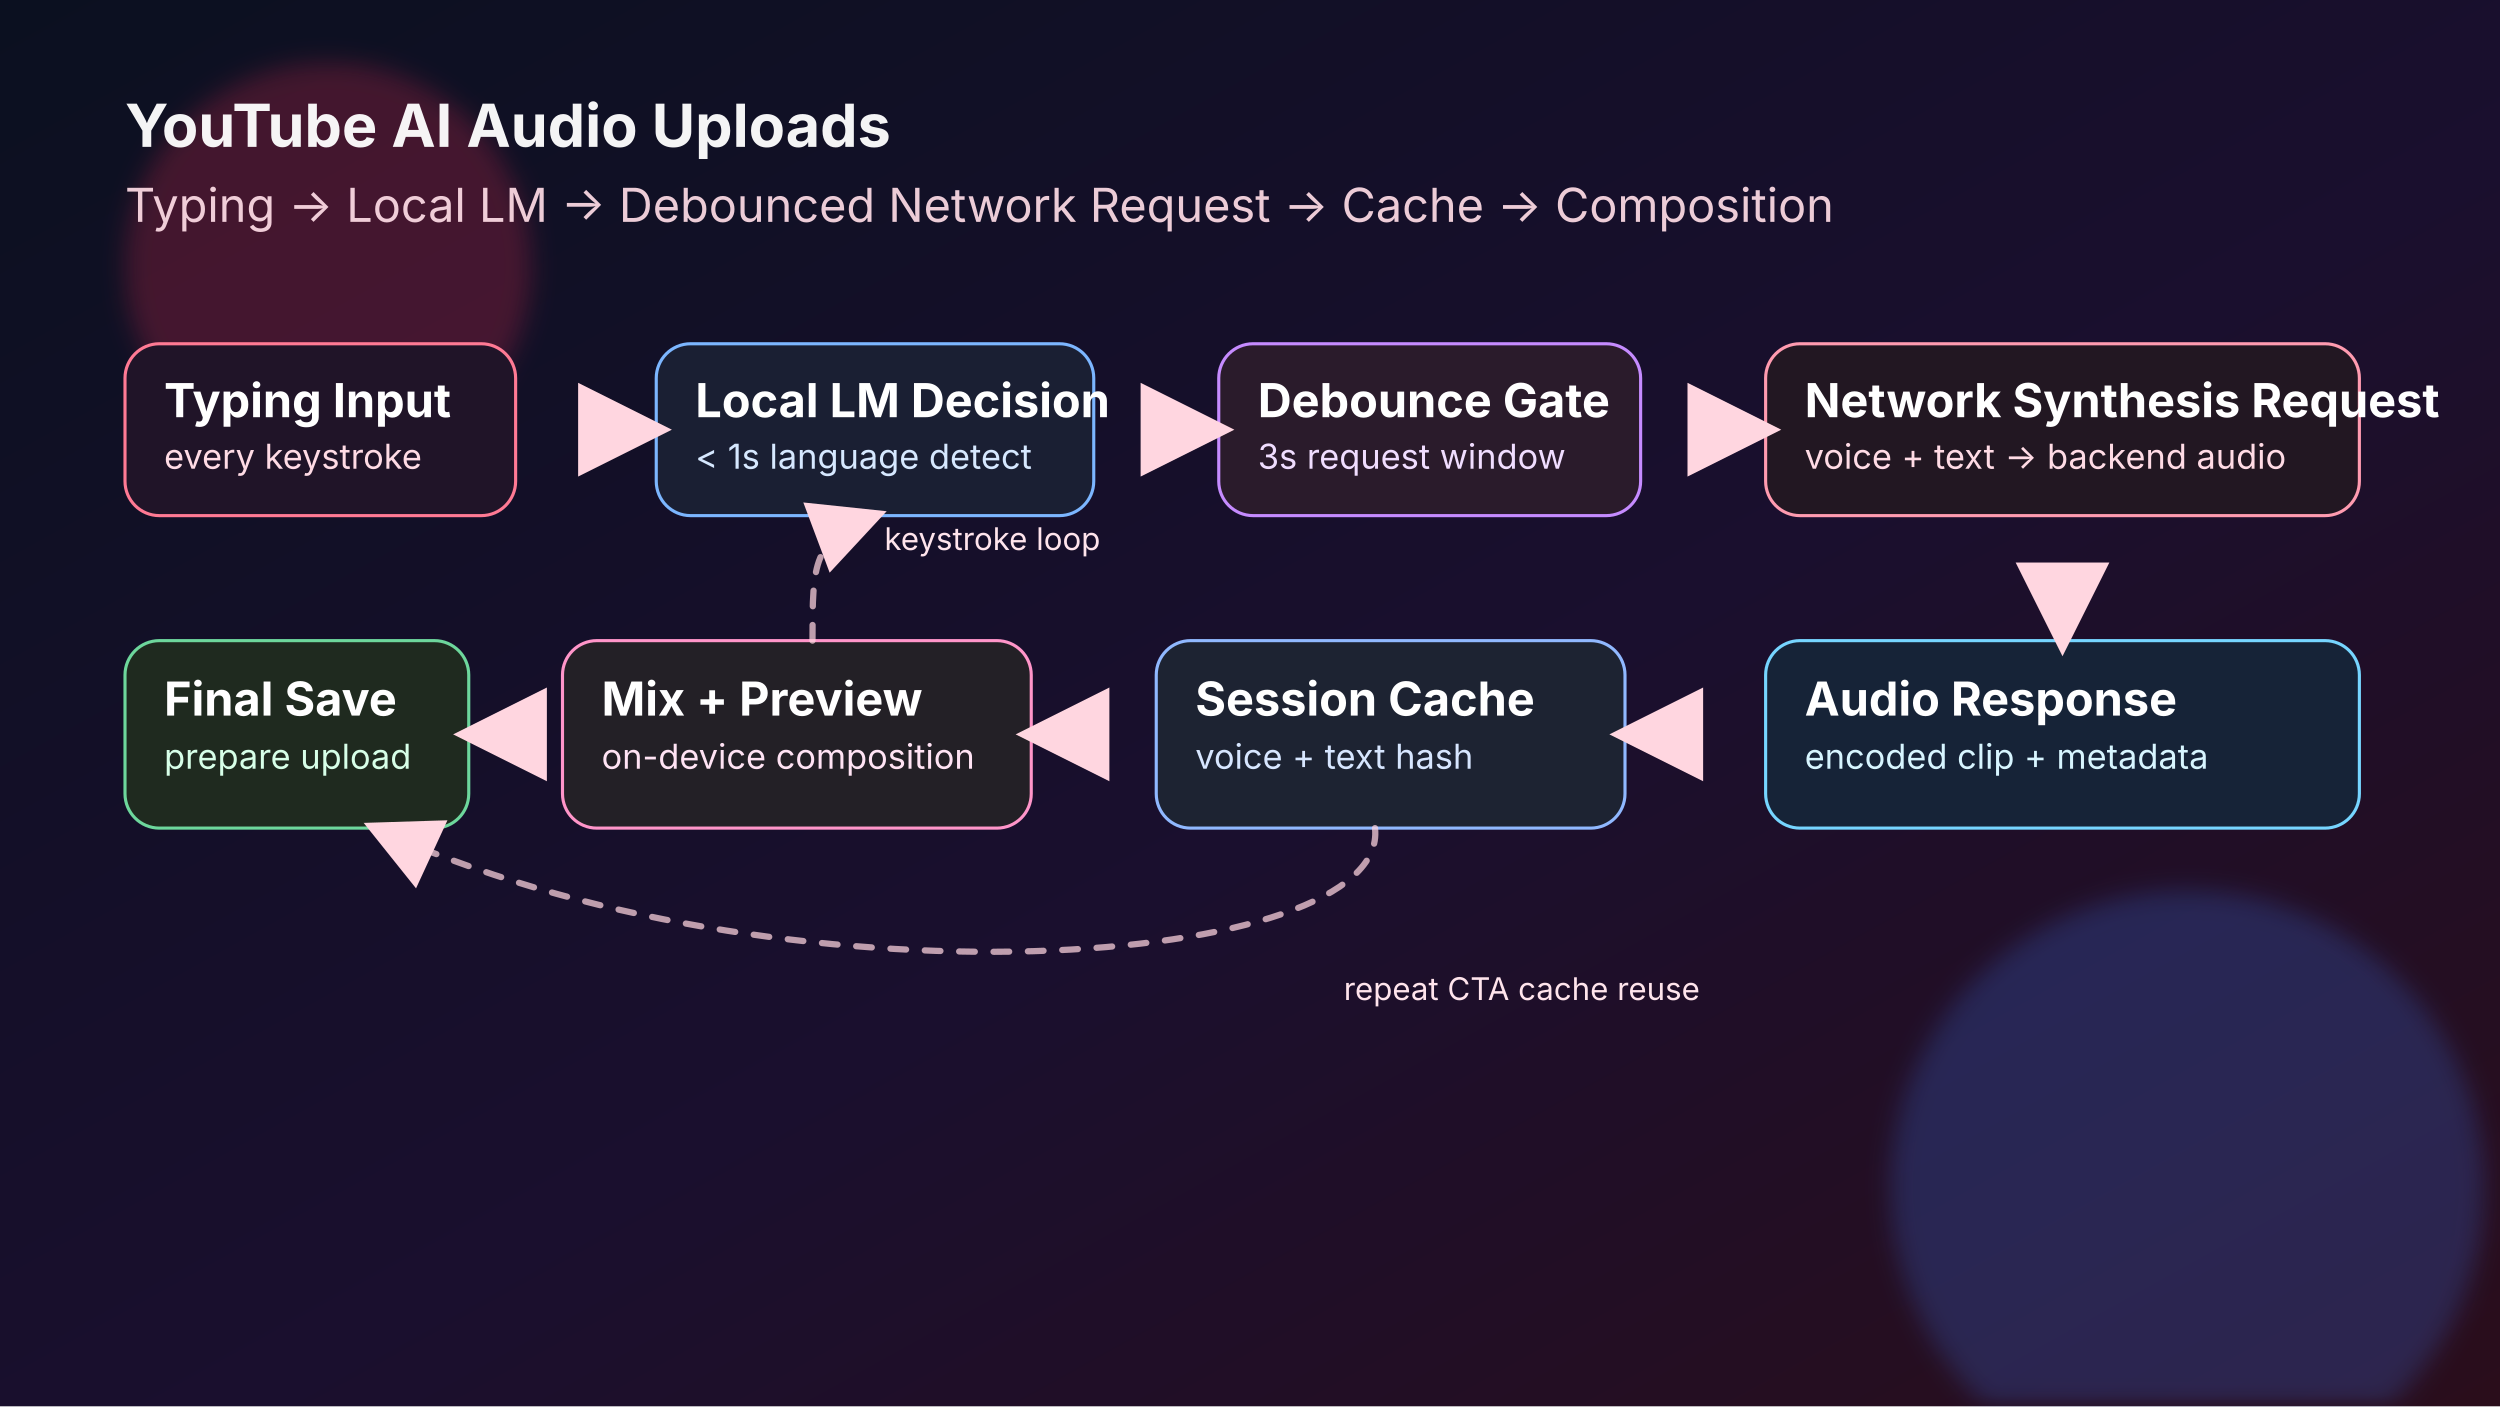
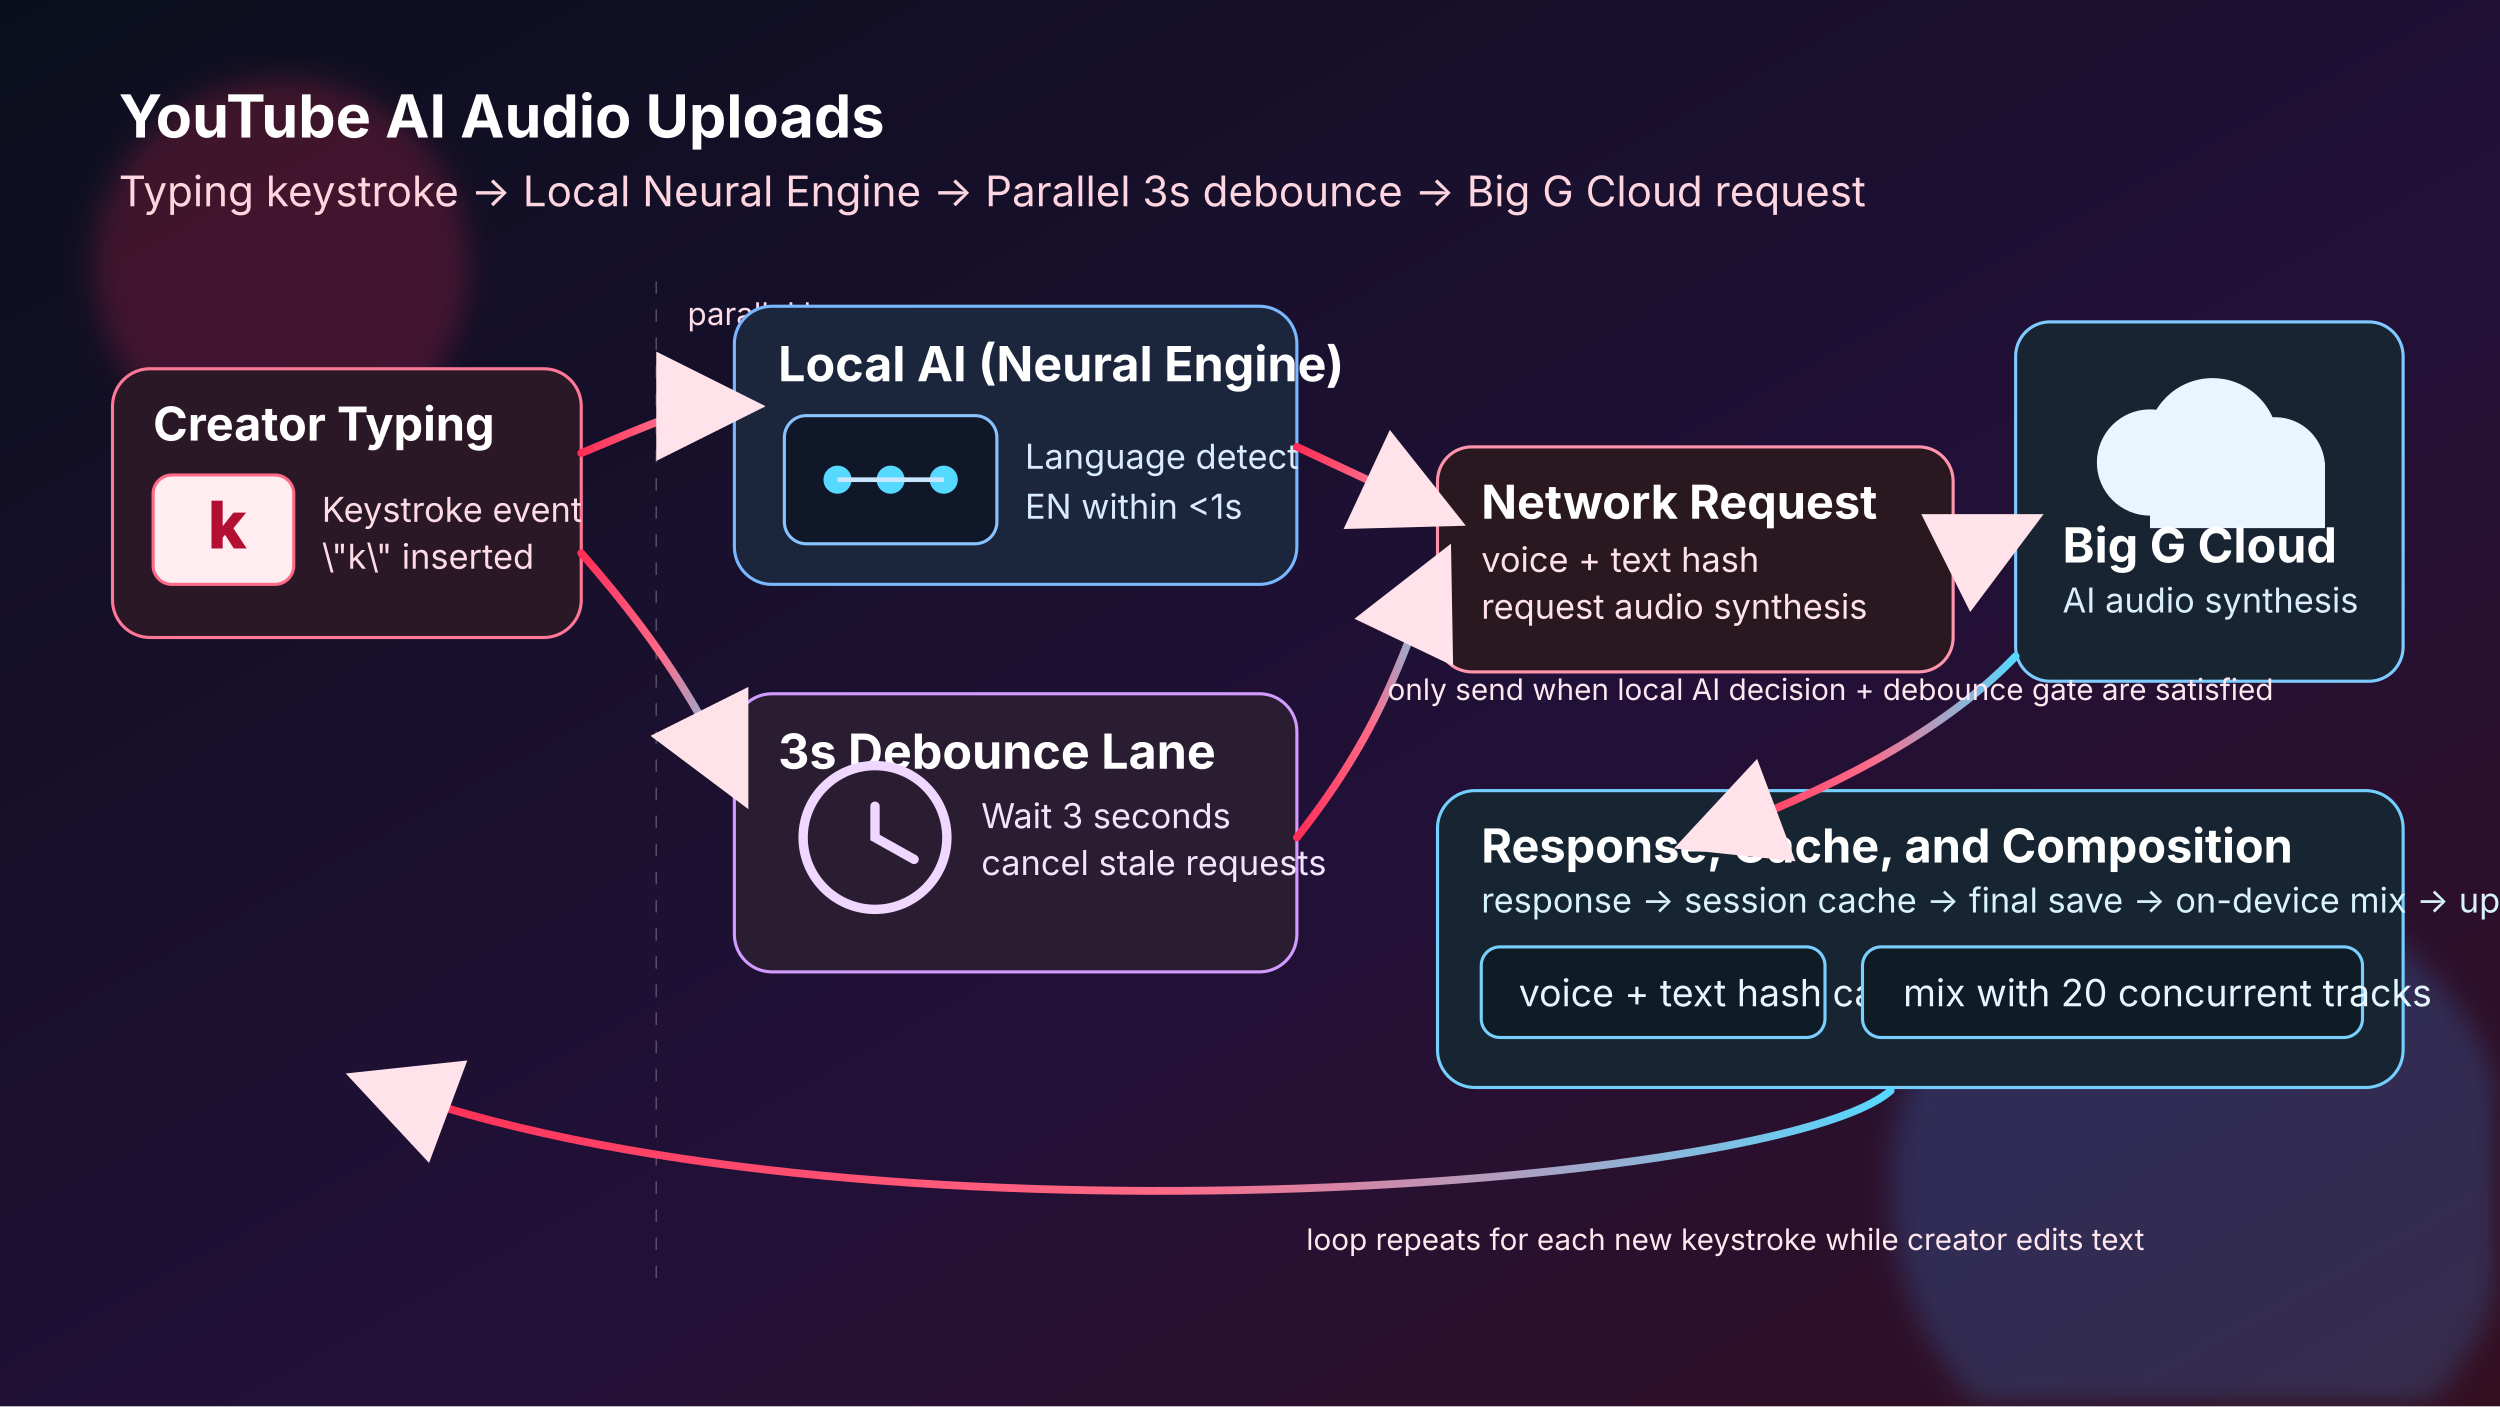
<svg xmlns="http://www.w3.org/2000/svg" width="1600" height="900" viewBox="0 0 1600 900" role="img" aria-labelledby="title desc">
  <defs>
    <linearGradient id="bg" x1="0" y1="0" x2="1" y2="1">
-       <stop offset="0%" stop-color="#0b1020" />
-       <stop offset="55%" stop-color="#1a0f2e" />
-       <stop offset="100%" stop-color="#2a0d1b" />
+       <stop offset="0%" stop-color="#0b0f1d" />
+       <stop offset="58%" stop-color="#221038" />
+       <stop offset="100%" stop-color="#340f20" />
    </linearGradient>
-     <linearGradient id="accent" x1="0" y1="0" x2="1" y2="0">
-       <stop offset="0%" stop-color="#ff0033" />
-       <stop offset="45%" stop-color="#ff4d6d" />
-       <stop offset="100%" stop-color="#00d1ff" />
+     <linearGradient id="line" x1="0" y1="0" x2="1" y2="0">
+       <stop offset="0%" stop-color="#ff2d55" />
+       <stop offset="52%" stop-color="#ff6a88" />
+       <stop offset="100%" stop-color="#56d9ff" />
    </linearGradient>
-     <filter id="soft" x="-20%" y="-20%" width="140%" height="140%">
-       <feGaussianBlur stdDeviation="8" />
+     <filter id="glow" x="-25%" y="-25%" width="150%" height="150%">
+       <feGaussianBlur stdDeviation="9" />
    </filter>
-     <marker id="arrow" markerWidth="12" markerHeight="12" refX="10" refY="6" orient="auto">
-       <path d="M0,0 L12,6 L0,12 z" fill="#ffd6e0" />
+     <marker id="arrow" markerWidth="14" markerHeight="14" refX="10" refY="7" orient="auto">
+       <path d="M0,0 L14,7 L0,14 z" fill="#ffe2ea" />
    </marker>
  </defs>
  <rect width="1600" height="900" fill="url(#bg)" />
-   <g opacity="0.22" filter="url(#soft)">
-     <circle cx="210" cy="170" r="130" fill="#ff2d55" />
-     <circle cx="1400" cy="760" r="190" fill="#3a7bfd" />
+   <g opacity="0.2" filter="url(#glow)">
+     <circle cx="180" cy="170" r="120" fill="#ff2d55" />
+     <circle cx="1410" cy="760" r="200" fill="#43a2ff" />
  </g>
-   <text x="80" y="94" font-family="-apple-system, BlinkMacSystemFont, 'Segoe UI', sans-serif" font-size="38" font-weight="700" fill="#ffffff" opacity="0.95">YouTube AI Audio Uploads</text>
-   <text x="80" y="142" font-family="-apple-system, BlinkMacSystemFont, 'Segoe UI', sans-serif" font-size="30" fill="#ffdce6" opacity="0.92">Typing -&gt; Local LM -&gt; Debounced Network Request -&gt; Cache -&gt; Composition</text>
+   <text x="76" y="88" font-family="-apple-system, BlinkMacSystemFont, 'Segoe UI', sans-serif" font-size="38" font-weight="700" fill="#ffffff">YouTube AI Audio Uploads</text>
+   <text x="76" y="132" font-family="-apple-system, BlinkMacSystemFont, 'Segoe UI', sans-serif" font-size="27" fill="#ffd5df">Typing keystroke -&gt; Local Neural Engine -&gt; Parallel 3s debounce -&gt; Big G Cloud request</text>
+   <line x1="420" y1="180" x2="420" y2="820" stroke="#ffffff" stroke-opacity="0.25" stroke-dasharray="8 10" />
+   <text x="440" y="208" font-family="-apple-system, BlinkMacSystemFont, 'Segoe UI', sans-serif" font-size="20" fill="#ffdce7">parallel lanes</text>
  <g font-family="-apple-system, BlinkMacSystemFont, 'Segoe UI', sans-serif">
-     <rect x="80" y="220" width="250" height="110" rx="22" fill="#201428" stroke="#ff7a94" stroke-width="2" />
-     <text x="105" y="267" font-size="30" font-weight="700" fill="#ffffff">Typing Input</text>
-     <text x="105" y="300" font-size="22" fill="#ffdbe5">every keystroke</text>
-     <rect x="420" y="220" width="280" height="110" rx="22" fill="#1a1f33" stroke="#7cb6ff" stroke-width="2" />
-     <text x="445" y="267" font-size="30" font-weight="700" fill="#ffffff">Local LM Decision</text>
-     <text x="445" y="300" font-size="22" fill="#d6e8ff">&lt; 1s language detect</text>
-     <rect x="780" y="220" width="270" height="110" rx="22" fill="#2a1b2b" stroke="#c58bff" stroke-width="2" />
-     <text x="805" y="267" font-size="30" font-weight="700" fill="#ffffff">Debounce Gate</text>
-     <text x="805" y="300" font-size="22" fill="#f0ddff">3s request window</text>
-     <rect x="1130" y="220" width="380" height="110" rx="22" fill="#221722" stroke="#ff9bb0" stroke-width="2" />
-     <text x="1155" y="267" font-size="30" font-weight="700" fill="#ffffff">Network Synthesis Request</text>
-     <text x="1155" y="300" font-size="22" fill="#ffdbe5">voice + text -&gt; backend audio</text>
-     <rect x="1130" y="410" width="380" height="120" rx="22" fill="#162337" stroke="#76d5ff" stroke-width="2" />
-     <text x="1155" y="458" font-size="30" font-weight="700" fill="#ffffff">Audio Response</text>
-     <text x="1155" y="492" font-size="22" fill="#d7f5ff">encoded clip + metadata</text>
-     <rect x="740" y="410" width="300" height="120" rx="22" fill="#1d2332" stroke="#90b8ff" stroke-width="2" />
-     <text x="765" y="458" font-size="30" font-weight="700" fill="#ffffff">Session Cache</text>
-     <text x="765" y="492" font-size="22" fill="#d7e6ff">voice + text hash</text>
-     <rect x="360" y="410" width="300" height="120" rx="22" fill="#232026" stroke="#ff95c9" stroke-width="2" />
-     <text x="385" y="458" font-size="30" font-weight="700" fill="#ffffff">Mix + Preview</text>
-     <text x="385" y="492" font-size="22" fill="#ffe3f4">on-device composition</text>
-     <rect x="80" y="410" width="220" height="120" rx="22" fill="#1f2a1f" stroke="#6dd79c" stroke-width="2" />
-     <text x="105" y="458" font-size="30" font-weight="700" fill="#ffffff">Final Save</text>
-     <text x="105" y="492" font-size="22" fill="#d7ffe8">prepare upload</text>
+     <rect x="72" y="236" width="300" height="172" rx="24" fill="#2a1826" stroke="#ff7898" stroke-width="2" />
+     <text x="98" y="282" font-size="30" font-weight="700" fill="#ffffff">Creator Typing</text>
+     <rect x="98" y="304" width="90" height="70" rx="12" fill="#ffedf2" stroke="#ff6a88" stroke-width="2" />
+     <text x="133" y="351" font-size="42" font-weight="800" fill="#b20f33">k</text>
+     <text x="206" y="334" font-size="22" fill="#ffdbe5">Keystroke event</text>
+     <text x="206" y="364" font-size="22" fill="#ffdbe5">\"k\" inserted</text>
+     <rect x="470" y="196" width="360" height="178" rx="24" fill="#1b263d" stroke="#79b7ff" stroke-width="2" />
+     <text x="498" y="244" font-size="31" font-weight="700" fill="#ffffff">Local AI (Neural Engine)</text>
+     <rect x="502" y="266" width="136" height="82" rx="14" fill="#0f1729" stroke="#88c3ff" stroke-width="2" />
+     <circle cx="536" cy="307" r="9" fill="#56d9ff" />
+     <circle cx="570" cy="307" r="9" fill="#56d9ff" />
+     <circle cx="604" cy="307" r="9" fill="#56d9ff" />
+     <path d="M536 307 L570 307 L604 307" stroke="#c8e6ff" stroke-width="3" fill="none" />
+     <text x="656" y="300" font-size="22" fill="#d9ebff">Language detect</text>
+     <text x="656" y="332" font-size="22" fill="#d9ebff">EN within &lt;1s</text>
+     <rect x="470" y="444" width="360" height="178" rx="24" fill="#2a1d32" stroke="#d19bff" stroke-width="2" />
+     <text x="498" y="492" font-size="31" font-weight="700" fill="#ffffff">3s Debounce Lane</text>
+     <circle cx="560" cy="536" r="46" fill="none" stroke="#f0d7ff" stroke-width="6" />
+     <path d="M560 516 L560 536 L585 550" stroke="#f0d7ff" stroke-width="6" fill="none" stroke-linecap="round" />
+     <text x="628" y="530" font-size="22" fill="#f4e3ff">Wait 3 seconds</text>
+     <text x="628" y="560" font-size="22" fill="#f4e3ff">cancel stale requests</text>
+     <rect x="920" y="286" width="330" height="144" rx="22" fill="#2a1820" stroke="#ff94ad" stroke-width="2" />
+     <text x="948" y="332" font-size="30" font-weight="700" fill="#ffffff">Network Request</text>
+     <text x="948" y="366" font-size="22" fill="#ffe1e9">voice + text hash</text>
+     <text x="948" y="396" font-size="22" fill="#ffe1e9">request audio synthesis</text>
+     <rect x="1290" y="206" width="248" height="230" rx="22" fill="#192432" stroke="#7ecbff" stroke-width="2" />
+     <g transform="translate(1318 254)">
+       <circle cx="58" cy="42" r="34" fill="#eaf6ff" />
+       <circle cx="98" cy="30" r="42" fill="#eaf6ff" />
+       <circle cx="138" cy="45" r="32" fill="#eaf6ff" />
+       <rect x="58" y="42" width="112" height="42" fill="#eaf6ff" />
+     </g>
+     <text x="1320" y="360" font-size="31" font-weight="700" fill="#ffffff">Big G Cloud</text>
+     <text x="1320" y="392" font-size="22" fill="#d9efff">AI audio synthesis</text>
+     <rect x="920" y="506" width="618" height="190" rx="24" fill="#162531" stroke="#74cfff" stroke-width="2" />
+     <text x="948" y="552" font-size="30" font-weight="700" fill="#ffffff">Response, Cache, and Composition</text>
+     <text x="948" y="584" font-size="22" fill="#d8f3ff">response -&gt; session cache -&gt; final save -&gt; on-device mix -&gt; upload prep</text>
+     <rect x="948" y="606" width="220" height="58" rx="12" fill="#0f1c26" stroke="#79d0ff" stroke-width="2" />
+     <text x="972" y="644" font-size="24" fill="#e6f7ff">voice + text hash cache</text>
+     <rect x="1192" y="606" width="320" height="58" rx="12" fill="#0f1c26" stroke="#79d0ff" stroke-width="2" />
+     <text x="1218" y="644" font-size="24" fill="#e6f7ff">mix with 20 concurrent tracks</text>
  </g>
-   <g stroke="url(#accent)" stroke-width="5" fill="none" marker-end="url(#arrow)" stroke-linecap="round">
-     <path d="M330 275 L420 275" />
-     <path d="M700 275 L780 275" />
-     <path d="M1050 275 L1130 275" />
-     <path d="M1320 330 L1320 410" />
-     <path d="M1130 470 L1040 470" />
-     <path d="M740 470 L660 470" />
-     <path d="M360 470 L300 470" />
+   <g stroke="url(#line)" stroke-width="5" fill="none" marker-end="url(#arrow)" stroke-linecap="round">
+     <path d="M372 290 C420 270, 440 260, 470 260" />
+     <path d="M372 354 C430 420, 452 464, 470 500" />
+     <path d="M830 286 L920 328" />
+     <path d="M830 536 C890 460, 898 412, 920 366" />
+     <path d="M1250 358 L1290 338" />
+     <path d="M1290 420 C1242 470, 1170 506, 1090 536" />
+     <path d="M1210 698 C1140 760, 540 806, 240 694" />
  </g>
-   <g stroke="#ffd6e0" stroke-opacity="0.72" stroke-width="4" fill="none" marker-end="url(#arrow)" stroke-linecap="round" stroke-dasharray="10 12">
-     <path d="M520 410 C520 360, 520 345, 560 330" />
-     <path d="M880 530 C890 620, 500 650, 240 530" />
-   </g>
-   <text x="566" y="352" font-family="-apple-system, BlinkMacSystemFont, 'Segoe UI', sans-serif" font-size="20" fill="#ffe4ec">keystroke loop</text>
-   <text x="860" y="640" font-family="-apple-system, BlinkMacSystemFont, 'Segoe UI', sans-serif" font-size="20" fill="#ffe4ec">repeat CTA cache reuse</text>
+   <text x="888" y="448" font-family="-apple-system, BlinkMacSystemFont, 'Segoe UI', sans-serif" font-size="19" fill="#ffe7ef">only send when local AI decision + debounce gate are satisfied</text>
+   <text x="836" y="800" font-family="-apple-system, BlinkMacSystemFont, 'Segoe UI', sans-serif" font-size="19" fill="#ffe7ef">loop repeats for each new keystroke while creator edits text</text>
</svg>
